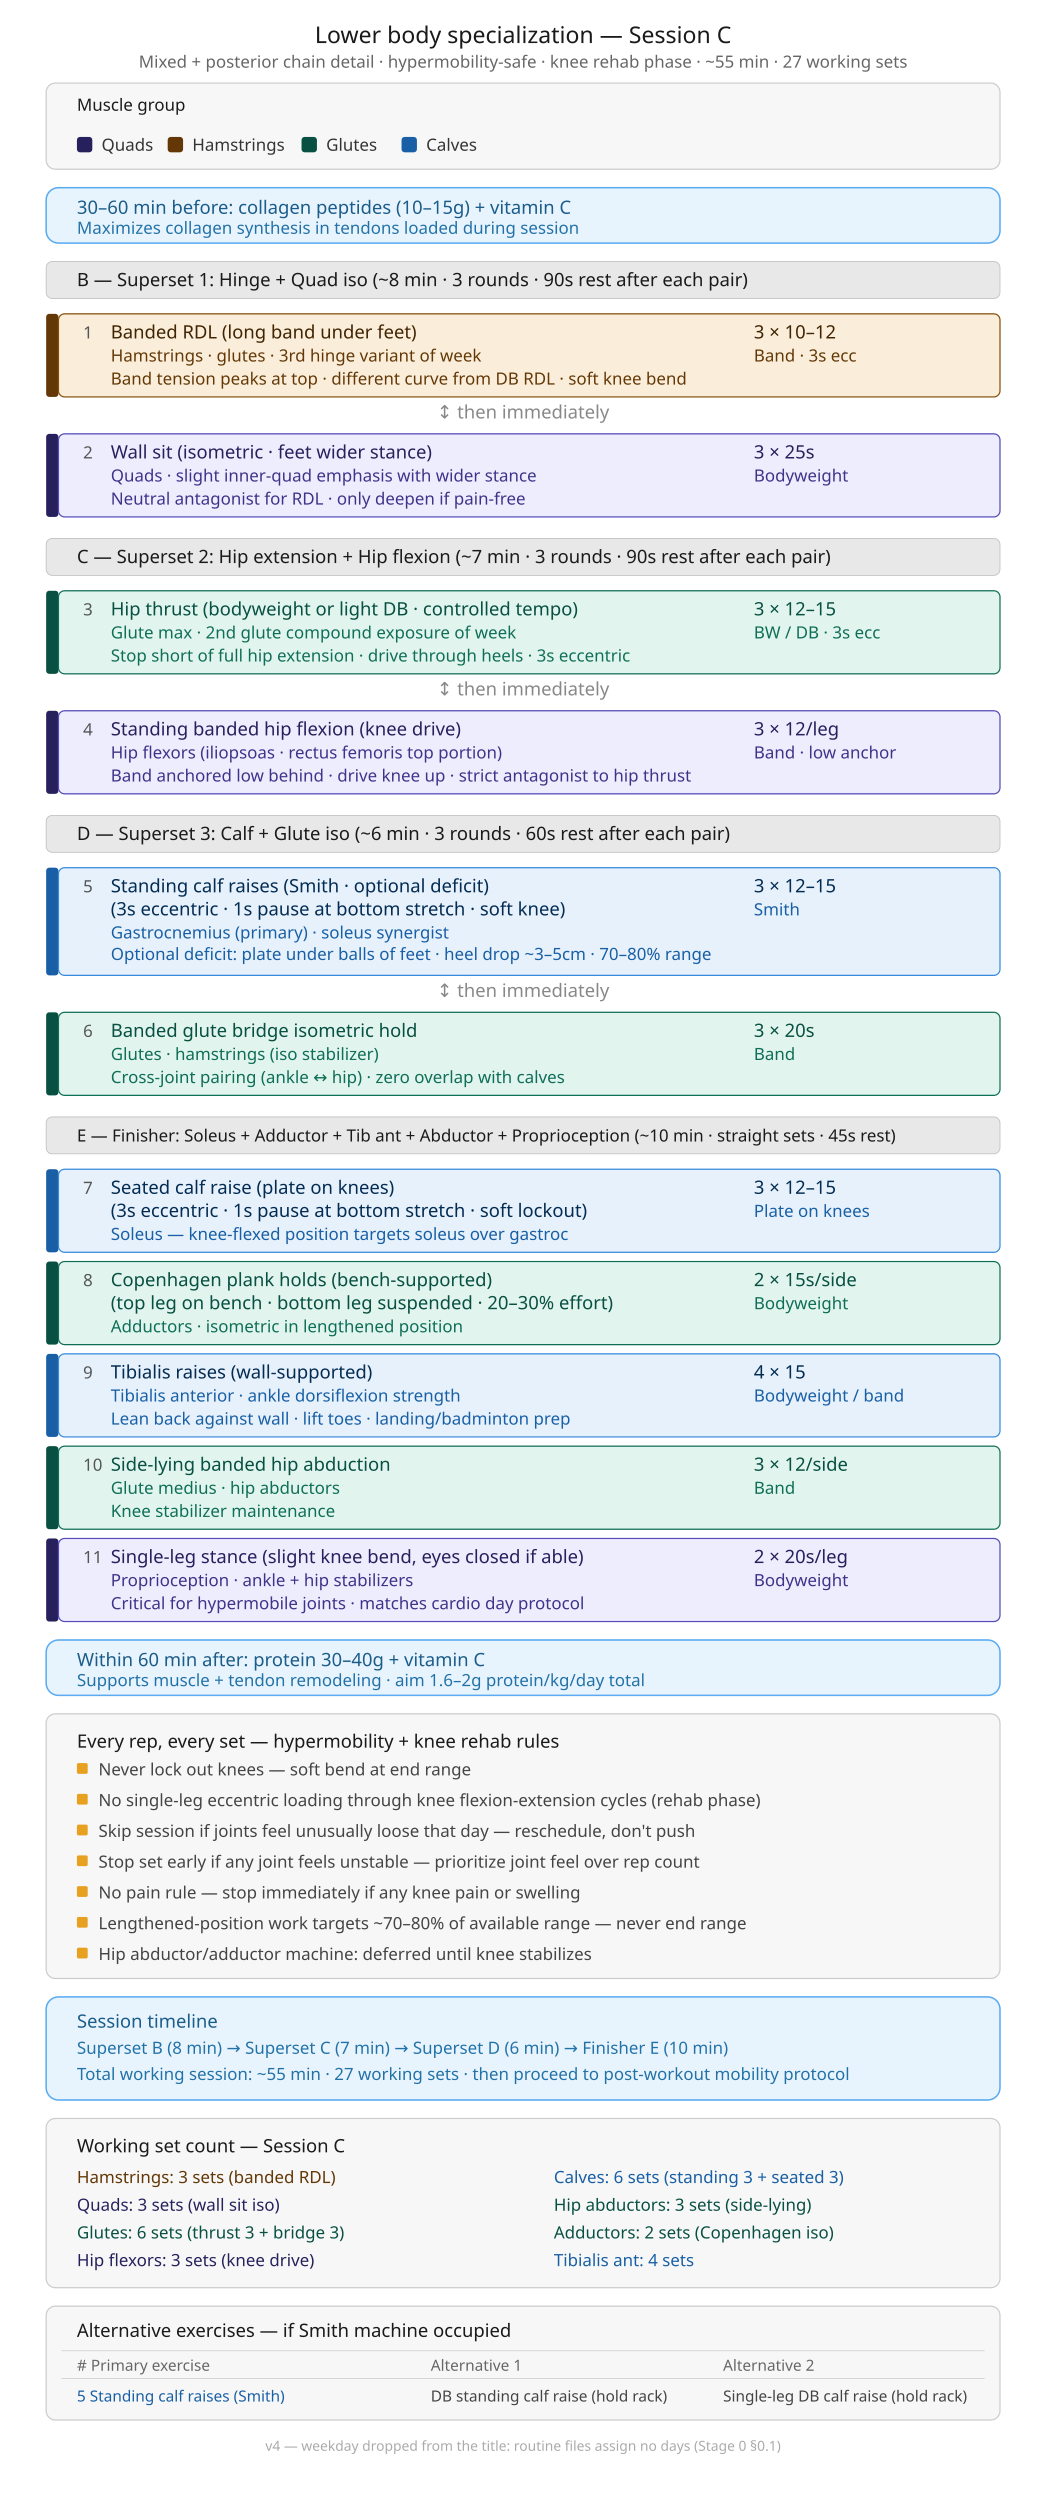
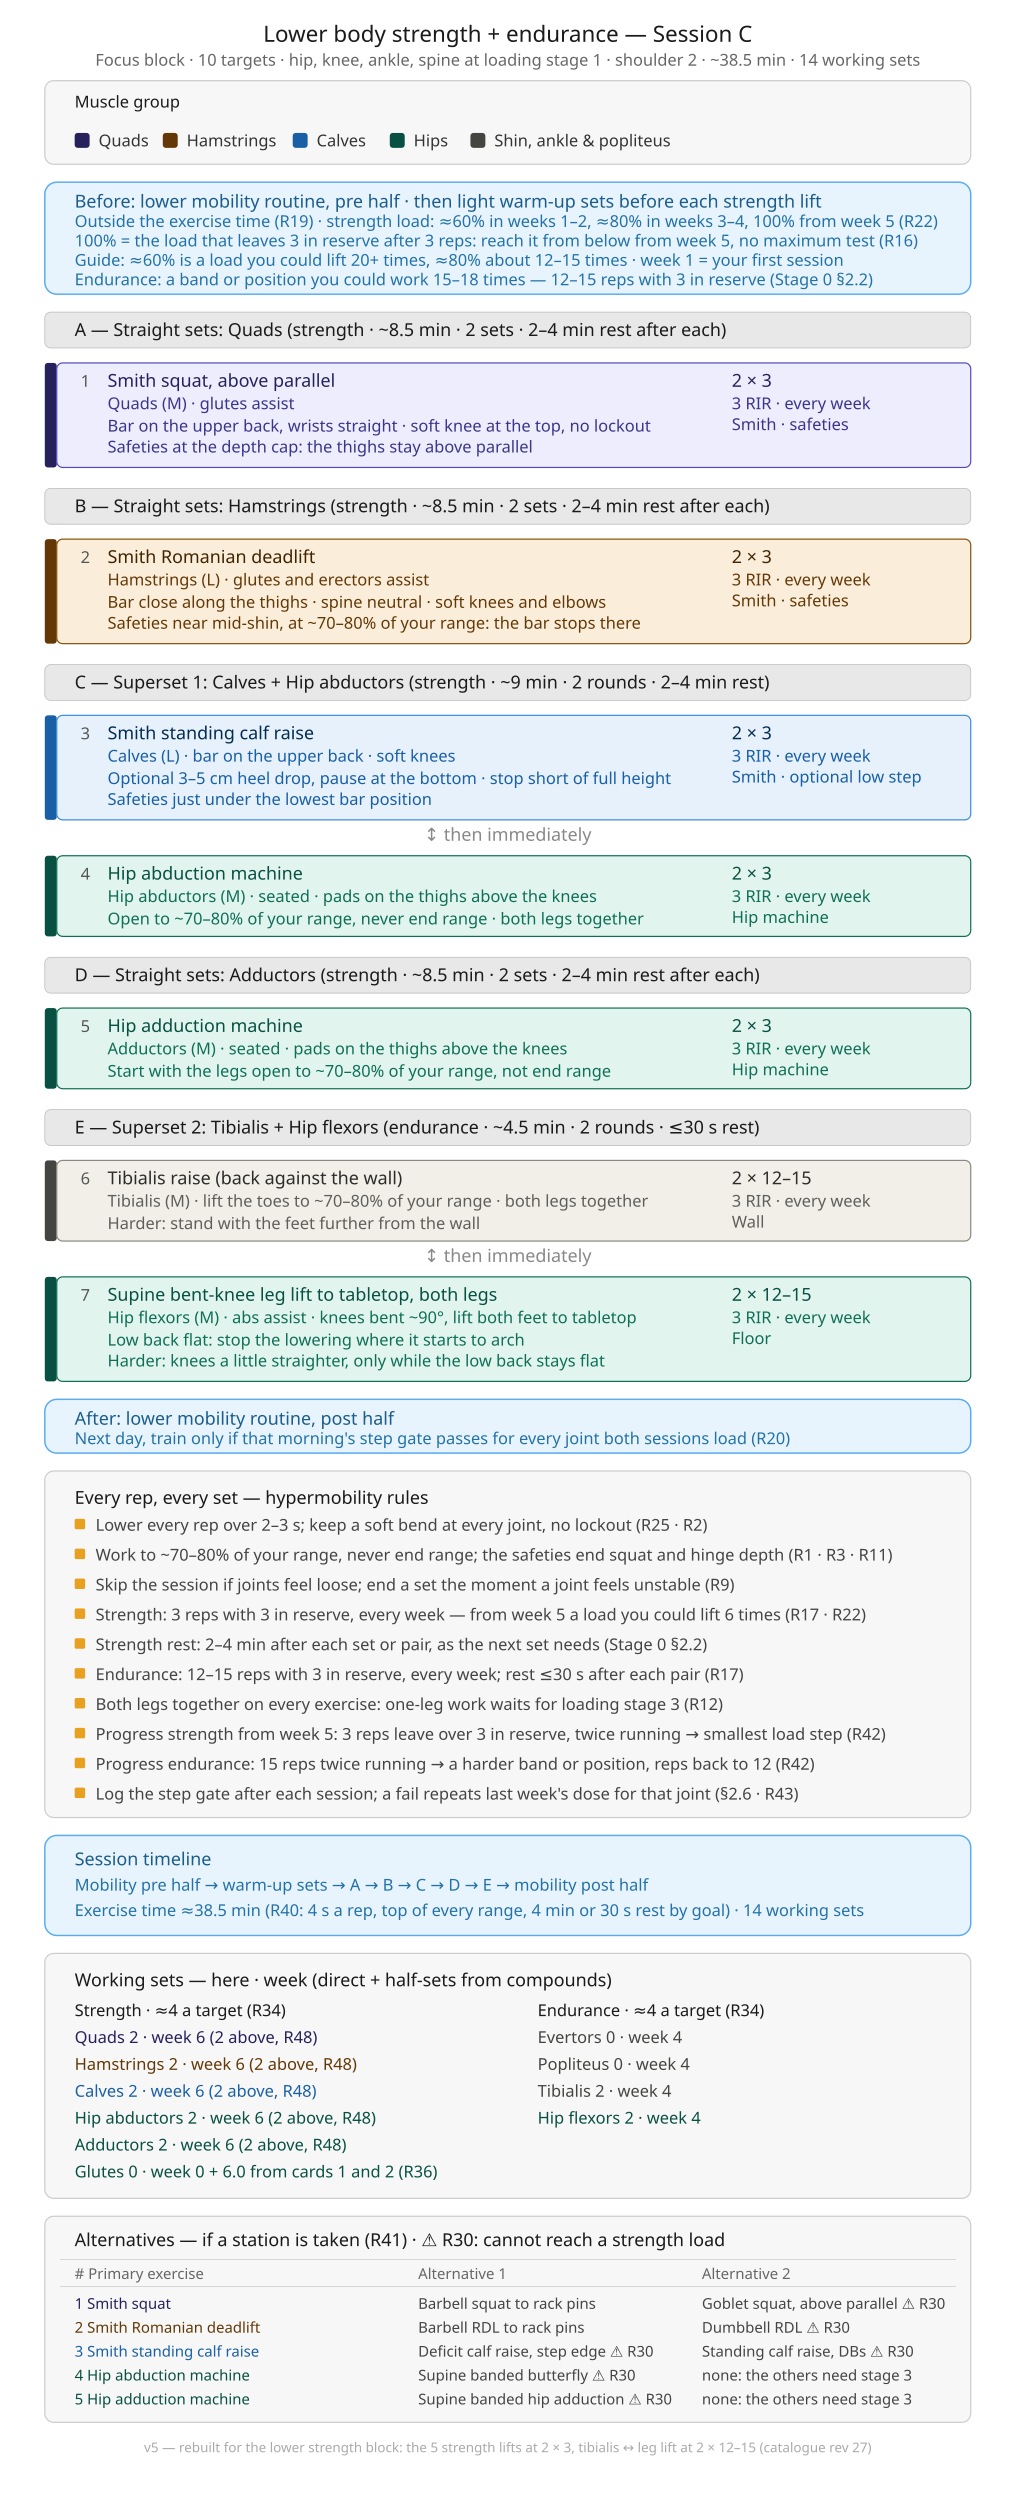
- <svg xmlns="http://www.w3.org/2000/svg" width="100%" viewBox="0 0 680 1625" style="font-family: sans-serif;">
-   <text font-size="15" font-weight="500" fill="#1a1a1a" x="340" y="28" text-anchor="middle">Lower body specialization — Session C</text>
-   <text font-size="11" fill="#666" x="340" y="44" text-anchor="middle">Mixed + posterior chain detail · hypermobility-safe · knee rehab phase · ~55 min · 27 working sets</text>
+ <svg xmlns="http://www.w3.org/2000/svg" width="100%" viewBox="0 0 680 1674" style="font-family: sans-serif;">
+   <text font-size="15" font-weight="500" fill="#1a1a1a" x="340" y="28" text-anchor="middle">Lower body strength + endurance — Session C</text>
+   <text font-size="11" fill="#666" x="340" y="44" text-anchor="middle">Focus block · 10 targets · hip, knee, ankle, spine at loading stage 1 · shoulder 2 · ~38.5 min · 14 working sets</text>
  <rect x="30" y="54" width="620" height="56" rx="6" fill="#f7f7f7" stroke="#ccc" stroke-width="0.8" />
  <text font-size="11" font-weight="500" fill="#1a1a1a" x="50" y="72">Muscle group</text>
  <rect x="50" y="89" width="10" height="10" rx="2" fill="#26215c" />
  <text font-size="11" fill="#333" x="66" y="98">Quads</text>
  <rect x="109" y="89" width="10" height="10" rx="2" fill="#633806" />
  <text font-size="11" fill="#333" x="125" y="98">Hamstrings</text>
-   <rect x="196" y="89" width="10" height="10" rx="2" fill="#085041" />
-   <text font-size="11" fill="#333" x="212" y="98">Glutes</text>
-   <rect x="261" y="89" width="10" height="10" rx="2" fill="#185fa5" />
-   <text font-size="11" fill="#333" x="277" y="98">Calves</text>
-   <rect x="30" y="122" width="620" height="36" rx="8" fill="#e8f4fd" stroke="#5aabf0" stroke-width="1" />
-   <text font-size="12" font-weight="500" fill="#1a5c8a" x="50" y="139">30–60 min before: collagen peptides (10–15g) + vitamin C</text>
-   <text font-size="11" fill="#2272a8" x="50" y="152">Maximizes collagen synthesis in tendons loaded during session</text>
-   <rect x="30" y="170" width="620" height="24" rx="4" fill="#e8e8e8" stroke="#bbb" stroke-width="0.5" />
-   <text font-size="12" font-weight="500" fill="#1a1a1a" x="50" y="186">B — Superset 1: Hinge + Quad iso  (~8 min · 3 rounds · 90s rest after each pair)</text>
-   <rect x="30" y="204" width="8" height="54" rx="2" fill="#633806" />
-   <rect x="38" y="204" width="612" height="54" rx="4" fill="#faeeda" stroke="#854f0b" stroke-width="0.8" />
-   <text font-size="11" font-weight="500" fill="#555" x="54" y="220">1</text>
-   <text font-size="12" font-weight="500" fill="#412402" x="72" y="220">Banded RDL (long band under feet)</text>
-   <text font-size="11" fill="#633806" x="72" y="235">Hamstrings · glutes · 3rd hinge variant of week</text>
-   <text font-size="11" fill="#633806" x="72" y="250">Band tension peaks at top · different curve from DB RDL · soft knee bend</text>
-   <text font-size="12" font-weight="500" fill="#412402" x="490" y="220">3 × 10–12</text>
-   <text font-size="11" fill="#633806" x="490" y="235">Band · 3s ecc</text>
-   <text font-size="12" fill="#888" x="340" y="272" text-anchor="middle">↕ then immediately</text>
-   <rect x="30" y="282" width="8" height="54" rx="2" fill="#26215c" />
-   <rect x="38" y="282" width="612" height="54" rx="4" fill="#eeedfe" stroke="#534ab7" stroke-width="0.8" />
-   <text font-size="11" font-weight="500" fill="#555" x="54" y="298">2</text>
-   <text font-size="12" font-weight="500" fill="#26215c" x="72" y="298">Wall sit (isometric · feet wider stance)</text>
-   <text font-size="11" fill="#3c3489" x="72" y="313">Quads · slight inner-quad emphasis with wider stance</text>
-   <text font-size="11" fill="#3c3489" x="72" y="328">Neutral antagonist for RDL · only deepen if pain-free</text>
-   <text font-size="12" font-weight="500" fill="#26215c" x="490" y="298">3 × 25s</text>
-   <text font-size="11" fill="#3c3489" x="490" y="313">Bodyweight</text>
-   <rect x="30" y="350" width="620" height="24" rx="4" fill="#e8e8e8" stroke="#bbb" stroke-width="0.5" />
-   <text font-size="12" font-weight="500" fill="#1a1a1a" x="50" y="366">C — Superset 2: Hip extension + Hip flexion  (~7 min · 3 rounds · 90s rest after each pair)</text>
-   <rect x="30" y="384" width="8" height="54" rx="2" fill="#085041" />
-   <rect x="38" y="384" width="612" height="54" rx="4" fill="#e1f5ee" stroke="#0f6e56" stroke-width="0.8" />
-   <text font-size="11" font-weight="500" fill="#555" x="54" y="400">3</text>
-   <text font-size="12" font-weight="500" fill="#085041" x="72" y="400">Hip thrust (bodyweight or light DB · controlled tempo)</text>
-   <text font-size="11" fill="#0f6e56" x="72" y="415">Glute max · 2nd glute compound exposure of week</text>
-   <text font-size="11" fill="#0f6e56" x="72" y="430">Stop short of full hip extension · drive through heels · 3s eccentric</text>
-   <text font-size="12" font-weight="500" fill="#085041" x="490" y="400">3 × 12–15</text>
-   <text font-size="11" fill="#0f6e56" x="490" y="415">BW / DB · 3s ecc</text>
-   <text font-size="12" fill="#888" x="340" y="452" text-anchor="middle">↕ then immediately</text>
-   <rect x="30" y="462" width="8" height="54" rx="2" fill="#26215c" />
-   <rect x="38" y="462" width="612" height="54" rx="4" fill="#eeedfe" stroke="#534ab7" stroke-width="0.8" />
-   <text font-size="11" font-weight="500" fill="#555" x="54" y="478">4</text>
-   <text font-size="12" font-weight="500" fill="#26215c" x="72" y="478">Standing banded hip flexion (knee drive)</text>
-   <text font-size="11" fill="#3c3489" x="72" y="493">Hip flexors (iliopsoas · rectus femoris top portion)</text>
-   <text font-size="11" fill="#3c3489" x="72" y="508">Band anchored low behind · drive knee up · strict antagonist to hip thrust</text>
-   <text font-size="12" font-weight="500" fill="#26215c" x="490" y="478">3 × 12/leg</text>
-   <text font-size="11" fill="#3c3489" x="490" y="493">Band · low anchor</text>
-   <rect x="30" y="530" width="620" height="24" rx="4" fill="#e8e8e8" stroke="#bbb" stroke-width="0.5" />
-   <text font-size="12" font-weight="500" fill="#1a1a1a" x="50" y="546">D — Superset 3: Calf + Glute iso  (~6 min · 3 rounds · 60s rest after each pair)</text>
-   <rect x="30" y="564" width="8" height="70" rx="2" fill="#185fa5" />
-   <rect x="38" y="564" width="612" height="70" rx="4" fill="#e6f1fb" stroke="#378add" stroke-width="0.8" />
-   <text font-size="11" font-weight="500" fill="#555" x="54" y="580">5</text>
-   <text font-size="12" font-weight="500" fill="#042c53" x="72" y="580">Standing calf raises (Smith · optional deficit)</text>
-   <text font-size="12" font-weight="500" fill="#042c53" x="72" y="595">(3s eccentric · 1s pause at bottom stretch · soft knee)</text>
-   <text font-size="11" fill="#185fa5" x="72" y="610">Gastrocnemius (primary) · soleus synergist</text>
-   <text font-size="11" fill="#185fa5" x="72" y="624">Optional deficit: plate under balls of feet · heel drop ~3–5cm · 70–80% range</text>
-   <text font-size="12" font-weight="500" fill="#042c53" x="490" y="580">3 × 12–15</text>
-   <text font-size="11" fill="#185fa5" x="490" y="595">Smith</text>
-   <text font-size="12" fill="#888" x="340" y="648" text-anchor="middle">↕ then immediately</text>
-   <rect x="30" y="658" width="8" height="54" rx="2" fill="#085041" />
-   <rect x="38" y="658" width="612" height="54" rx="4" fill="#e1f5ee" stroke="#0f6e56" stroke-width="0.8" />
-   <text font-size="11" font-weight="500" fill="#555" x="54" y="674">6</text>
-   <text font-size="12" font-weight="500" fill="#085041" x="72" y="674">Banded glute bridge isometric hold</text>
-   <text font-size="11" fill="#0f6e56" x="72" y="689">Glutes · hamstrings (iso stabilizer)</text>
-   <text font-size="11" fill="#0f6e56" x="72" y="704">Cross-joint pairing (ankle ↔ hip) · zero overlap with calves</text>
-   <text font-size="12" font-weight="500" fill="#085041" x="490" y="674">3 × 20s</text>
-   <text font-size="11" fill="#0f6e56" x="490" y="689">Band</text>
-   <rect x="30" y="726" width="620" height="24" rx="4" fill="#e8e8e8" stroke="#bbb" stroke-width="0.5" />
-   <text font-size="11" font-weight="500" fill="#1a1a1a" x="50" y="742">E — Finisher: Soleus + Adductor + Tib ant + Abductor + Proprioception  (~10 min · straight sets · 45s rest)</text>
-   <rect x="30" y="760" width="8" height="54" rx="2" fill="#185fa5" />
-   <rect x="38" y="760" width="612" height="54" rx="4" fill="#e6f1fb" stroke="#378add" stroke-width="0.8" />
-   <text font-size="11" font-weight="500" fill="#555" x="54" y="776">7</text>
-   <text font-size="12" font-weight="500" fill="#042c53" x="72" y="776">Seated calf raise (plate on knees)</text>
-   <text font-size="12" font-weight="500" fill="#042c53" x="72" y="791">(3s eccentric · 1s pause at bottom stretch · soft lockout)</text>
-   <text font-size="11" fill="#185fa5" x="72" y="806">Soleus — knee-flexed position targets soleus over gastroc</text>
-   <text font-size="12" font-weight="500" fill="#042c53" x="490" y="776">3 × 12–15</text>
-   <text font-size="11" fill="#185fa5" x="490" y="791">Plate on knees</text>
-   <rect x="30" y="820" width="8" height="54" rx="2" fill="#085041" />
-   <rect x="38" y="820" width="612" height="54" rx="4" fill="#e1f5ee" stroke="#0f6e56" stroke-width="0.8" />
-   <text font-size="11" font-weight="500" fill="#555" x="54" y="836">8</text>
-   <text font-size="12" font-weight="500" fill="#085041" x="72" y="836">Copenhagen plank holds (bench-supported)</text>
-   <text font-size="12" font-weight="500" fill="#085041" x="72" y="851">(top leg on bench · bottom leg suspended · 20–30% effort)</text>
-   <text font-size="11" fill="#0f6e56" x="72" y="866">Adductors · isometric in lengthened position</text>
-   <text font-size="12" font-weight="500" fill="#085041" x="490" y="836">2 × 15s/side</text>
-   <text font-size="11" fill="#0f6e56" x="490" y="851">Bodyweight</text>
-   <rect x="30" y="880" width="8" height="54" rx="2" fill="#185fa5" />
-   <rect x="38" y="880" width="612" height="54" rx="4" fill="#e6f1fb" stroke="#378add" stroke-width="0.8" />
-   <text font-size="11" font-weight="500" fill="#555" x="54" y="896">9</text>
-   <text font-size="12" font-weight="500" fill="#042c53" x="72" y="896">Tibialis raises (wall-supported)</text>
-   <text font-size="11" fill="#185fa5" x="72" y="911">Tibialis anterior · ankle dorsiflexion strength</text>
-   <text font-size="11" fill="#185fa5" x="72" y="926">Lean back against wall · lift toes · landing/badminton prep</text>
-   <text font-size="12" font-weight="500" fill="#042c53" x="490" y="896">4 × 15</text>
-   <text font-size="11" fill="#185fa5" x="490" y="911">Bodyweight / band</text>
-   <rect x="30" y="940" width="8" height="54" rx="2" fill="#085041" />
-   <rect x="38" y="940" width="612" height="54" rx="4" fill="#e1f5ee" stroke="#0f6e56" stroke-width="0.8" />
-   <text font-size="11" font-weight="500" fill="#555" x="54" y="956">10</text>
-   <text font-size="12" font-weight="500" fill="#085041" x="72" y="956">Side-lying banded hip abduction</text>
-   <text font-size="11" fill="#0f6e56" x="72" y="971">Glute medius · hip abductors</text>
-   <text font-size="11" fill="#0f6e56" x="72" y="986">Knee stabilizer maintenance</text>
-   <text font-size="12" font-weight="500" fill="#085041" x="490" y="956">3 × 12/side</text>
-   <text font-size="11" fill="#0f6e56" x="490" y="971">Band</text>
-   <rect x="30" y="1000" width="8" height="54" rx="2" fill="#26215c" />
-   <rect x="38" y="1000" width="612" height="54" rx="4" fill="#eeedfe" stroke="#534ab7" stroke-width="0.8" />
-   <text font-size="11" font-weight="500" fill="#555" x="54" y="1016">11</text>
-   <text font-size="12" font-weight="500" fill="#26215c" x="72" y="1016">Single-leg stance (slight knee bend, eyes closed if able)</text>
-   <text font-size="11" fill="#3c3489" x="72" y="1031">Proprioception · ankle + hip stabilizers</text>
-   <text font-size="11" fill="#3c3489" x="72" y="1046">Critical for hypermobile joints · matches cardio day protocol</text>
-   <text font-size="12" font-weight="500" fill="#26215c" x="490" y="1016">2 × 20s/leg</text>
-   <text font-size="11" fill="#3c3489" x="490" y="1031">Bodyweight</text>
-   <rect x="30" y="1066" width="620" height="36" rx="8" fill="#e8f4fd" stroke="#5aabf0" stroke-width="1" />
-   <text font-size="12" font-weight="500" fill="#1a5c8a" x="50" y="1083">Within 60 min after: protein 30–40g + vitamin C</text>
-   <text font-size="11" fill="#2272a8" x="50" y="1096">Supports muscle + tendon remodeling · aim 1.6–2g protein/kg/day total</text>
-   <rect x="30" y="1114" width="620" height="172" rx="6" fill="#f7f7f7" stroke="#ccc" stroke-width="0.8" />
-   <text font-size="12" font-weight="500" fill="#1a1a1a" x="50" y="1136">Every rep, every set — hypermobility + knee rehab rules</text>
-   <rect x="50" y="1146" width="7" height="7" rx="1" fill="#e8a020" />
-   <text font-size="11" fill="#444" x="64" y="1154">Never lock out knees — soft bend at end range</text>
-   <rect x="50" y="1166" width="7" height="7" rx="1" fill="#e8a020" />
-   <text font-size="11" fill="#444" x="64" y="1174">No single-leg eccentric loading through knee flexion-extension cycles (rehab phase)</text>
-   <rect x="50" y="1186" width="7" height="7" rx="1" fill="#e8a020" />
-   <text font-size="11" fill="#444" x="64" y="1194">Skip session if joints feel unusually loose that day — reschedule, don't push</text>
-   <rect x="50" y="1206" width="7" height="7" rx="1" fill="#e8a020" />
-   <text font-size="11" fill="#444" x="64" y="1214">Stop set early if any joint feels unstable — prioritize joint feel over rep count</text>
-   <rect x="50" y="1226" width="7" height="7" rx="1" fill="#e8a020" />
-   <text font-size="11" fill="#444" x="64" y="1234">No pain rule — stop immediately if any knee pain or swelling</text>
-   <rect x="50" y="1246" width="7" height="7" rx="1" fill="#e8a020" />
-   <text font-size="11" fill="#444" x="64" y="1254">Lengthened-position work targets ~70–80% of available range — never end range</text>
-   <rect x="50" y="1266" width="7" height="7" rx="1" fill="#e8a020" />
-   <text font-size="11" fill="#444" x="64" y="1274">Hip abductor/adductor machine: deferred until knee stabilizes</text>
-   <rect x="30" y="1298" width="620" height="67" rx="8" fill="#e8f4fd" stroke="#5aabf0" stroke-width="1" />
-   <text font-size="12" font-weight="500" fill="#1a5c8a" x="50" y="1318">Session timeline</text>
-   <text font-size="11" fill="#2272a8" x="50" y="1335">Superset B (8 min) → Superset C (7 min) → Superset D (6 min) → Finisher E (10 min)</text>
-   <text font-size="11" fill="#2272a8" x="50" y="1352">Total working session: ~55 min · 27 working sets · then proceed to post-workout mobility protocol</text>
-   <rect x="30" y="1377" width="620" height="110" rx="6" fill="#f7f7f7" stroke="#ccc" stroke-width="0.8" />
-   <text font-size="12" font-weight="500" fill="#1a1a1a" x="50" y="1399">Working set count — Session C</text>
-   <text font-size="11" fill="#633806" x="50" y="1419">Hamstrings: 3 sets (banded RDL)</text>
-   <text font-size="11" fill="#26215c" x="50" y="1437">Quads: 3 sets (wall sit iso)</text>
-   <text font-size="11" fill="#085041" x="50" y="1455">Glutes: 6 sets (thrust 3 + bridge 3)</text>
-   <text font-size="11" fill="#26215c" x="50" y="1473">Hip flexors: 3 sets (knee drive)</text>
-   <text font-size="11" fill="#185fa5" x="360" y="1419">Calves: 6 sets (standing 3 + seated 3)</text>
-   <text font-size="11" fill="#085041" x="360" y="1437">Hip abductors: 3 sets (side-lying)</text>
-   <text font-size="11" fill="#085041" x="360" y="1455">Adductors: 2 sets (Copenhagen iso)</text>
-   <text font-size="11" fill="#185fa5" x="360" y="1473">Tibialis ant: 4 sets</text>
-   <rect x="30" y="1499" width="620" height="74" rx="6" fill="#f7f7f7" stroke="#ccc" stroke-width="0.8" />
-   <text font-size="12" font-weight="500" fill="#1a1a1a" x="50" y="1519">Alternative exercises — if Smith machine occupied</text>
-   <line x1="40" y1="1528" x2="640" y2="1528" stroke="#ccc" stroke-width="0.5" />
-   <text font-size="10" font-weight="500" fill="#666" x="50" y="1541">#  Primary exercise</text>
-   <text font-size="10" font-weight="500" fill="#666" x="280" y="1541">Alternative 1</text>
-   <text font-size="10" font-weight="500" fill="#666" x="470" y="1541">Alternative 2</text>
-   <line x1="40" y1="1546" x2="640" y2="1546" stroke="#ccc" stroke-width="0.5" />
-   <text font-size="10" fill="#185fa5" x="50" y="1561">5  Standing calf raises (Smith)</text>
-   <text font-size="10" fill="#444" x="280" y="1561">DB standing calf raise (hold rack)</text>
-   <text font-size="10" fill="#444" x="470" y="1561">Single-leg DB calf raise (hold rack)</text>
-   <text font-size="9" fill="#aaa" x="340" y="1593" text-anchor="middle">v4 — weekday dropped from the title: routine files assign no days (Stage 0 §0.1)</text>
+   <rect x="196" y="89" width="10" height="10" rx="2" fill="#185fa5" />
+   <text font-size="11" fill="#333" x="212" y="98">Calves</text>
+   <rect x="261" y="89" width="10" height="10" rx="2" fill="#085041" />
+   <text font-size="11" fill="#333" x="277" y="98">Hips</text>
+   <rect x="315" y="89" width="10" height="10" rx="2" fill="#444441" />
+   <text font-size="11" fill="#333" x="331" y="98">Shin, ankle &amp; popliteus</text>
+   <rect x="30" y="122" width="620" height="75" rx="8" fill="#e8f4fd" stroke="#5aabf0" stroke-width="1" />
+   <text font-size="12" font-weight="500" fill="#1a5c8a" x="50" y="139">Before: lower mobility routine, pre half · then light warm-up sets before each strength lift</text>
+   <text font-size="11" fill="#2272a8" x="50" y="152">Outside the exercise time (R19) · strength load: ≈60% in weeks 1–2, ≈80% in weeks 3–4, 100% from week 5 (R22)</text>
+   <text font-size="11" fill="#2272a8" x="50" y="165">100% = the load that leaves 3 in reserve after 3 reps: reach it from below from week 5, no maximum test (R16)</text>
+   <text font-size="11" fill="#2272a8" x="50" y="178">Guide: ≈60% is a load you could lift 20+ times, ≈80% about 12–15 times · week 1 = your first session</text>
+   <text font-size="11" fill="#2272a8" x="50" y="191">Endurance: a band or position you could work 15–18 times — 12–15 reps with 3 in reserve (Stage 0 §2.2)</text>
+   <rect x="30" y="209" width="620" height="24" rx="4" fill="#e8e8e8" stroke="#bbb" stroke-width="0.5" />
+   <text font-size="12" font-weight="500" fill="#1a1a1a" x="50" y="225">A — Straight sets: Quads  (strength · ~8.5 min · 2 sets · 2–4 min rest after each)</text>
+   <rect x="30" y="243" width="8" height="70" rx="2" fill="#26215c" />
+   <rect x="38" y="243" width="612" height="70" rx="4" fill="#eeedfe" stroke="#534ab7" stroke-width="0.8" />
+   <text font-size="11" font-weight="500" fill="#555" x="54" y="259">1</text>
+   <text font-size="12" font-weight="500" fill="#26215c" x="72" y="259">Smith squat, above parallel</text>
+   <text font-size="11" fill="#3c3489" x="72" y="274">Quads (M) · glutes assist</text>
+   <text font-size="11" fill="#3c3489" x="72" y="289">Bar on the upper back, wrists straight · soft knee at the top, no lockout</text>
+   <text font-size="11" fill="#3c3489" x="72" y="303">Safeties at the depth cap: the thighs stay above parallel</text>
+   <text font-size="12" font-weight="500" fill="#26215c" x="490" y="259">2 × 3</text>
+   <text font-size="11" fill="#3c3489" x="490" y="274">3 RIR · every week</text>
+   <text font-size="11" fill="#3c3489" x="490" y="288">Smith · safeties</text>
+   <rect x="30" y="327" width="620" height="24" rx="4" fill="#e8e8e8" stroke="#bbb" stroke-width="0.5" />
+   <text font-size="12" font-weight="500" fill="#1a1a1a" x="50" y="343">B — Straight sets: Hamstrings  (strength · ~8.5 min · 2 sets · 2–4 min rest after each)</text>
+   <rect x="30" y="361" width="8" height="70" rx="2" fill="#633806" />
+   <rect x="38" y="361" width="612" height="70" rx="4" fill="#faeeda" stroke="#854f0b" stroke-width="0.8" />
+   <text font-size="11" font-weight="500" fill="#555" x="54" y="377">2</text>
+   <text font-size="12" font-weight="500" fill="#412402" x="72" y="377">Smith Romanian deadlift</text>
+   <text font-size="11" fill="#633806" x="72" y="392">Hamstrings (L) · glutes and erectors assist</text>
+   <text font-size="11" fill="#633806" x="72" y="407">Bar close along the thighs · spine neutral · soft knees and elbows</text>
+   <text font-size="11" fill="#633806" x="72" y="421">Safeties near mid-shin, at ~70–80% of your range: the bar stops there</text>
+   <text font-size="12" font-weight="500" fill="#412402" x="490" y="377">2 × 3</text>
+   <text font-size="11" fill="#633806" x="490" y="392">3 RIR · every week</text>
+   <text font-size="11" fill="#633806" x="490" y="406">Smith · safeties</text>
+   <rect x="30" y="445" width="620" height="24" rx="4" fill="#e8e8e8" stroke="#bbb" stroke-width="0.5" />
+   <text font-size="12" font-weight="500" fill="#1a1a1a" x="50" y="461">C — Superset 1: Calves + Hip abductors  (strength · ~9 min · 2 rounds · 2–4 min rest)</text>
+   <rect x="30" y="479" width="8" height="70" rx="2" fill="#185fa5" />
+   <rect x="38" y="479" width="612" height="70" rx="4" fill="#e6f1fb" stroke="#378add" stroke-width="0.8" />
+   <text font-size="11" font-weight="500" fill="#555" x="54" y="495">3</text>
+   <text font-size="12" font-weight="500" fill="#042c53" x="72" y="495">Smith standing calf raise</text>
+   <text font-size="11" fill="#185fa5" x="72" y="510">Calves (L) · bar on the upper back · soft knees</text>
+   <text font-size="11" fill="#185fa5" x="72" y="525">Optional 3–5 cm heel drop, pause at the bottom · stop short of full height</text>
+   <text font-size="11" fill="#185fa5" x="72" y="539">Safeties just under the lowest bar position</text>
+   <text font-size="12" font-weight="500" fill="#042c53" x="490" y="495">2 × 3</text>
+   <text font-size="11" fill="#185fa5" x="490" y="510">3 RIR · every week</text>
+   <text font-size="11" fill="#185fa5" x="490" y="524">Smith · optional low step</text>
+   <text font-size="12" fill="#888" x="340" y="563" text-anchor="middle">↕ then immediately</text>
+   <rect x="30" y="573" width="8" height="54" rx="2" fill="#085041" />
+   <rect x="38" y="573" width="612" height="54" rx="4" fill="#e1f5ee" stroke="#0f6e56" stroke-width="0.8" />
+   <text font-size="11" font-weight="500" fill="#555" x="54" y="589">4</text>
+   <text font-size="12" font-weight="500" fill="#085041" x="72" y="589">Hip abduction machine</text>
+   <text font-size="11" fill="#0f6e56" x="72" y="604">Hip abductors (M) · seated · pads on the thighs above the knees</text>
+   <text font-size="11" fill="#0f6e56" x="72" y="619">Open to ~70–80% of your range, never end range · both legs together</text>
+   <text font-size="12" font-weight="500" fill="#085041" x="490" y="589">2 × 3</text>
+   <text font-size="11" fill="#0f6e56" x="490" y="604">3 RIR · every week</text>
+   <text font-size="11" fill="#0f6e56" x="490" y="618">Hip machine</text>
+   <rect x="30" y="641" width="620" height="24" rx="4" fill="#e8e8e8" stroke="#bbb" stroke-width="0.5" />
+   <text font-size="12" font-weight="500" fill="#1a1a1a" x="50" y="657">D — Straight sets: Adductors  (strength · ~8.5 min · 2 sets · 2–4 min rest after each)</text>
+   <rect x="30" y="675" width="8" height="54" rx="2" fill="#085041" />
+   <rect x="38" y="675" width="612" height="54" rx="4" fill="#e1f5ee" stroke="#0f6e56" stroke-width="0.8" />
+   <text font-size="11" font-weight="500" fill="#555" x="54" y="691">5</text>
+   <text font-size="12" font-weight="500" fill="#085041" x="72" y="691">Hip adduction machine</text>
+   <text font-size="11" fill="#0f6e56" x="72" y="706">Adductors (M) · seated · pads on the thighs above the knees</text>
+   <text font-size="11" fill="#0f6e56" x="72" y="721">Start with the legs open to ~70–80% of your range, not end range</text>
+   <text font-size="12" font-weight="500" fill="#085041" x="490" y="691">2 × 3</text>
+   <text font-size="11" fill="#0f6e56" x="490" y="706">3 RIR · every week</text>
+   <text font-size="11" fill="#0f6e56" x="490" y="720">Hip machine</text>
+   <rect x="30" y="743" width="620" height="24" rx="4" fill="#e8e8e8" stroke="#bbb" stroke-width="0.5" />
+   <text font-size="12" font-weight="500" fill="#1a1a1a" x="50" y="759">E — Superset 2: Tibialis + Hip flexors  (endurance · ~4.5 min · 2 rounds · ≤30 s rest)</text>
+   <rect x="30" y="777" width="8" height="54" rx="2" fill="#444441" />
+   <rect x="38" y="777" width="612" height="54" rx="4" fill="#f1efe8" stroke="#888780" stroke-width="0.8" />
+   <text font-size="11" font-weight="500" fill="#555" x="54" y="793">6</text>
+   <text font-size="12" font-weight="500" fill="#2c2c2a" x="72" y="793">Tibialis raise (back against the wall)</text>
+   <text font-size="11" fill="#5f5e5a" x="72" y="808">Tibialis (M) · lift the toes to ~70–80% of your range · both legs together</text>
+   <text font-size="11" fill="#5f5e5a" x="72" y="823">Harder: stand with the feet further from the wall</text>
+   <text font-size="12" font-weight="500" fill="#2c2c2a" x="490" y="793">2 × 12–15</text>
+   <text font-size="11" fill="#5f5e5a" x="490" y="808">3 RIR · every week</text>
+   <text font-size="11" fill="#5f5e5a" x="490" y="822">Wall</text>
+   <text font-size="12" fill="#888" x="340" y="845" text-anchor="middle">↕ then immediately</text>
+   <rect x="30" y="855" width="8" height="70" rx="2" fill="#085041" />
+   <rect x="38" y="855" width="612" height="70" rx="4" fill="#e1f5ee" stroke="#0f6e56" stroke-width="0.8" />
+   <text font-size="11" font-weight="500" fill="#555" x="54" y="871">7</text>
+   <text font-size="12" font-weight="500" fill="#085041" x="72" y="871">Supine bent-knee leg lift to tabletop, both legs</text>
+   <text font-size="11" fill="#0f6e56" x="72" y="886">Hip flexors (M) · abs assist · knees bent ~90°, lift both feet to tabletop</text>
+   <text font-size="11" fill="#0f6e56" x="72" y="901">Low back flat: stop the lowering where it starts to arch</text>
+   <text font-size="11" fill="#0f6e56" x="72" y="915">Harder: knees a little straighter, only while the low back stays flat</text>
+   <text font-size="12" font-weight="500" fill="#085041" x="490" y="871">2 × 12–15</text>
+   <text font-size="11" fill="#0f6e56" x="490" y="886">3 RIR · every week</text>
+   <text font-size="11" fill="#0f6e56" x="490" y="900">Floor</text>
+   <rect x="30" y="937" width="620" height="36" rx="8" fill="#e8f4fd" stroke="#5aabf0" stroke-width="1" />
+   <text font-size="12" font-weight="500" fill="#1a5c8a" x="50" y="954">After: lower mobility routine, post half</text>
+   <text font-size="11" fill="#2272a8" x="50" y="967">Next day, train only if that morning's step gate passes for every joint both sessions load (R20)</text>
+   <rect x="30" y="985" width="620" height="232" rx="6" fill="#f7f7f7" stroke="#ccc" stroke-width="0.8" />
+   <text font-size="12" font-weight="500" fill="#1a1a1a" x="50" y="1007">Every rep, every set — hypermobility rules</text>
+   <rect x="50" y="1017" width="7" height="7" rx="1" fill="#e8a020" />
+   <text font-size="11" fill="#444" x="64" y="1025">Lower every rep over 2–3 s; keep a soft bend at every joint, no lockout (R25 · R2)</text>
+   <rect x="50" y="1037" width="7" height="7" rx="1" fill="#e8a020" />
+   <text font-size="11" fill="#444" x="64" y="1045">Work to ~70–80% of your range, never end range; the safeties end squat and hinge depth (R1 · R3 · R11)</text>
+   <rect x="50" y="1057" width="7" height="7" rx="1" fill="#e8a020" />
+   <text font-size="11" fill="#444" x="64" y="1065">Skip the session if joints feel loose; end a set the moment a joint feels unstable (R9)</text>
+   <rect x="50" y="1077" width="7" height="7" rx="1" fill="#e8a020" />
+   <text font-size="11" fill="#444" x="64" y="1085">Strength: 3 reps with 3 in reserve, every week — from week 5 a load you could lift 6 times (R17 · R22)</text>
+   <rect x="50" y="1097" width="7" height="7" rx="1" fill="#e8a020" />
+   <text font-size="11" fill="#444" x="64" y="1105">Strength rest: 2–4 min after each set or pair, as the next set needs (Stage 0 §2.2)</text>
+   <rect x="50" y="1117" width="7" height="7" rx="1" fill="#e8a020" />
+   <text font-size="11" fill="#444" x="64" y="1125">Endurance: 12–15 reps with 3 in reserve, every week; rest ≤30 s after each pair (R17)</text>
+   <rect x="50" y="1137" width="7" height="7" rx="1" fill="#e8a020" />
+   <text font-size="11" fill="#444" x="64" y="1145">Both legs together on every exercise: one-leg work waits for loading stage 3 (R12)</text>
+   <rect x="50" y="1157" width="7" height="7" rx="1" fill="#e8a020" />
+   <text font-size="11" fill="#444" x="64" y="1165">Progress strength from week 5: 3 reps leave over 3 in reserve, twice running → smallest load step (R42)</text>
+   <rect x="50" y="1177" width="7" height="7" rx="1" fill="#e8a020" />
+   <text font-size="11" fill="#444" x="64" y="1185">Progress endurance: 15 reps twice running → a harder band or position, reps back to 12 (R42)</text>
+   <rect x="50" y="1197" width="7" height="7" rx="1" fill="#e8a020" />
+   <text font-size="11" fill="#444" x="64" y="1205">Log the step gate after each session; a fail repeats last week's dose for that joint (§2.6 · R43)</text>
+   <rect x="30" y="1229" width="620" height="67" rx="8" fill="#e8f4fd" stroke="#5aabf0" stroke-width="1" />
+   <text font-size="12" font-weight="500" fill="#1a5c8a" x="50" y="1249">Session timeline</text>
+   <text font-size="11" fill="#2272a8" x="50" y="1266">Mobility pre half → warm-up sets → A → B → C → D → E → mobility post half</text>
+   <text font-size="11" fill="#2272a8" x="50" y="1283">Exercise time ≈38.5 min (R40: 4 s a rep, top of every range, 4 min or 30 s rest by goal) · 14 working sets</text>
+   <rect x="30" y="1308" width="620" height="164" rx="6" fill="#f7f7f7" stroke="#ccc" stroke-width="0.8" />
+   <text font-size="12" font-weight="500" fill="#1a1a1a" x="50" y="1330">Working sets — here · week (direct + half-sets from compounds)</text>
+   <text font-size="11" fill="#1a1a1a" x="50" y="1350">Strength · ≈4 a target (R34)</text>
+   <text font-size="11" fill="#26215c" x="50" y="1368">Quads 2 · week 6 (2 above, R48)</text>
+   <text font-size="11" fill="#633806" x="50" y="1386">Hamstrings 2 · week 6 (2 above, R48)</text>
+   <text font-size="11" fill="#185fa5" x="50" y="1404">Calves 2 · week 6 (2 above, R48)</text>
+   <text font-size="11" fill="#085041" x="50" y="1422">Hip abductors 2 · week 6 (2 above, R48)</text>
+   <text font-size="11" fill="#085041" x="50" y="1440">Adductors 2 · week 6 (2 above, R48)</text>
+   <text font-size="11" fill="#085041" x="50" y="1458">Glutes 0 · week 0 + 6.0 from cards 1 and 2 (R36)</text>
+   <text font-size="11" fill="#1a1a1a" x="360" y="1350">Endurance · ≈4 a target (R34)</text>
+   <text font-size="11" fill="#444441" x="360" y="1368">Evertors 0 · week 4</text>
+   <text font-size="11" fill="#444441" x="360" y="1386">Popliteus 0 · week 4</text>
+   <text font-size="11" fill="#444441" x="360" y="1404">Tibialis 2 · week 4</text>
+   <text font-size="11" fill="#085041" x="360" y="1422">Hip flexors 2 · week 4</text>
+   <rect x="30" y="1484" width="620" height="138" rx="6" fill="#f7f7f7" stroke="#ccc" stroke-width="0.8" />
+   <text font-size="12" font-weight="500" fill="#1a1a1a" x="50" y="1504">Alternatives — if a station is taken (R41) · ⚠ R30: cannot reach a strength load</text>
+   <line x1="40" y1="1513" x2="640" y2="1513" stroke="#ccc" stroke-width="0.5" />
+   <text font-size="10" font-weight="500" fill="#666" x="50" y="1526">#  Primary exercise</text>
+   <text font-size="10" font-weight="500" fill="#666" x="280" y="1526">Alternative 1</text>
+   <text font-size="10" font-weight="500" fill="#666" x="470" y="1526">Alternative 2</text>
+   <line x1="40" y1="1531" x2="640" y2="1531" stroke="#ccc" stroke-width="0.5" />
+   <text font-size="10" fill="#26215c" x="50" y="1546">1  Smith squat</text>
+   <text font-size="10" fill="#444" x="280" y="1546">Barbell squat to rack pins</text>
+   <text font-size="10" fill="#444" x="470" y="1546">Goblet squat, above parallel ⚠ R30</text>
+   <text font-size="10" fill="#633806" x="50" y="1562">2  Smith Romanian deadlift</text>
+   <text font-size="10" fill="#444" x="280" y="1562">Barbell RDL to rack pins</text>
+   <text font-size="10" fill="#444" x="470" y="1562">Dumbbell RDL ⚠ R30</text>
+   <text font-size="10" fill="#185fa5" x="50" y="1578">3  Smith standing calf raise</text>
+   <text font-size="10" fill="#444" x="280" y="1578">Deficit calf raise, step edge ⚠ R30</text>
+   <text font-size="10" fill="#444" x="470" y="1578">Standing calf raise, DBs ⚠ R30</text>
+   <text font-size="10" fill="#085041" x="50" y="1594">4  Hip abduction machine</text>
+   <text font-size="10" fill="#444" x="280" y="1594">Supine banded butterfly ⚠ R30</text>
+   <text font-size="10" fill="#444" x="470" y="1594">none: the others need stage 3</text>
+   <text font-size="10" fill="#085041" x="50" y="1610">5  Hip adduction machine</text>
+   <text font-size="10" fill="#444" x="280" y="1610">Supine banded hip adduction ⚠ R30</text>
+   <text font-size="10" fill="#444" x="470" y="1610">none: the others need stage 3</text>
+   <text font-size="9" fill="#aaa" x="340" y="1642" text-anchor="middle">v5 — rebuilt for the lower strength block: the 5 strength lifts at 2 × 3, tibialis ↔ leg lift at 2 × 12–15 (catalogue rev 27)</text>
</svg>
